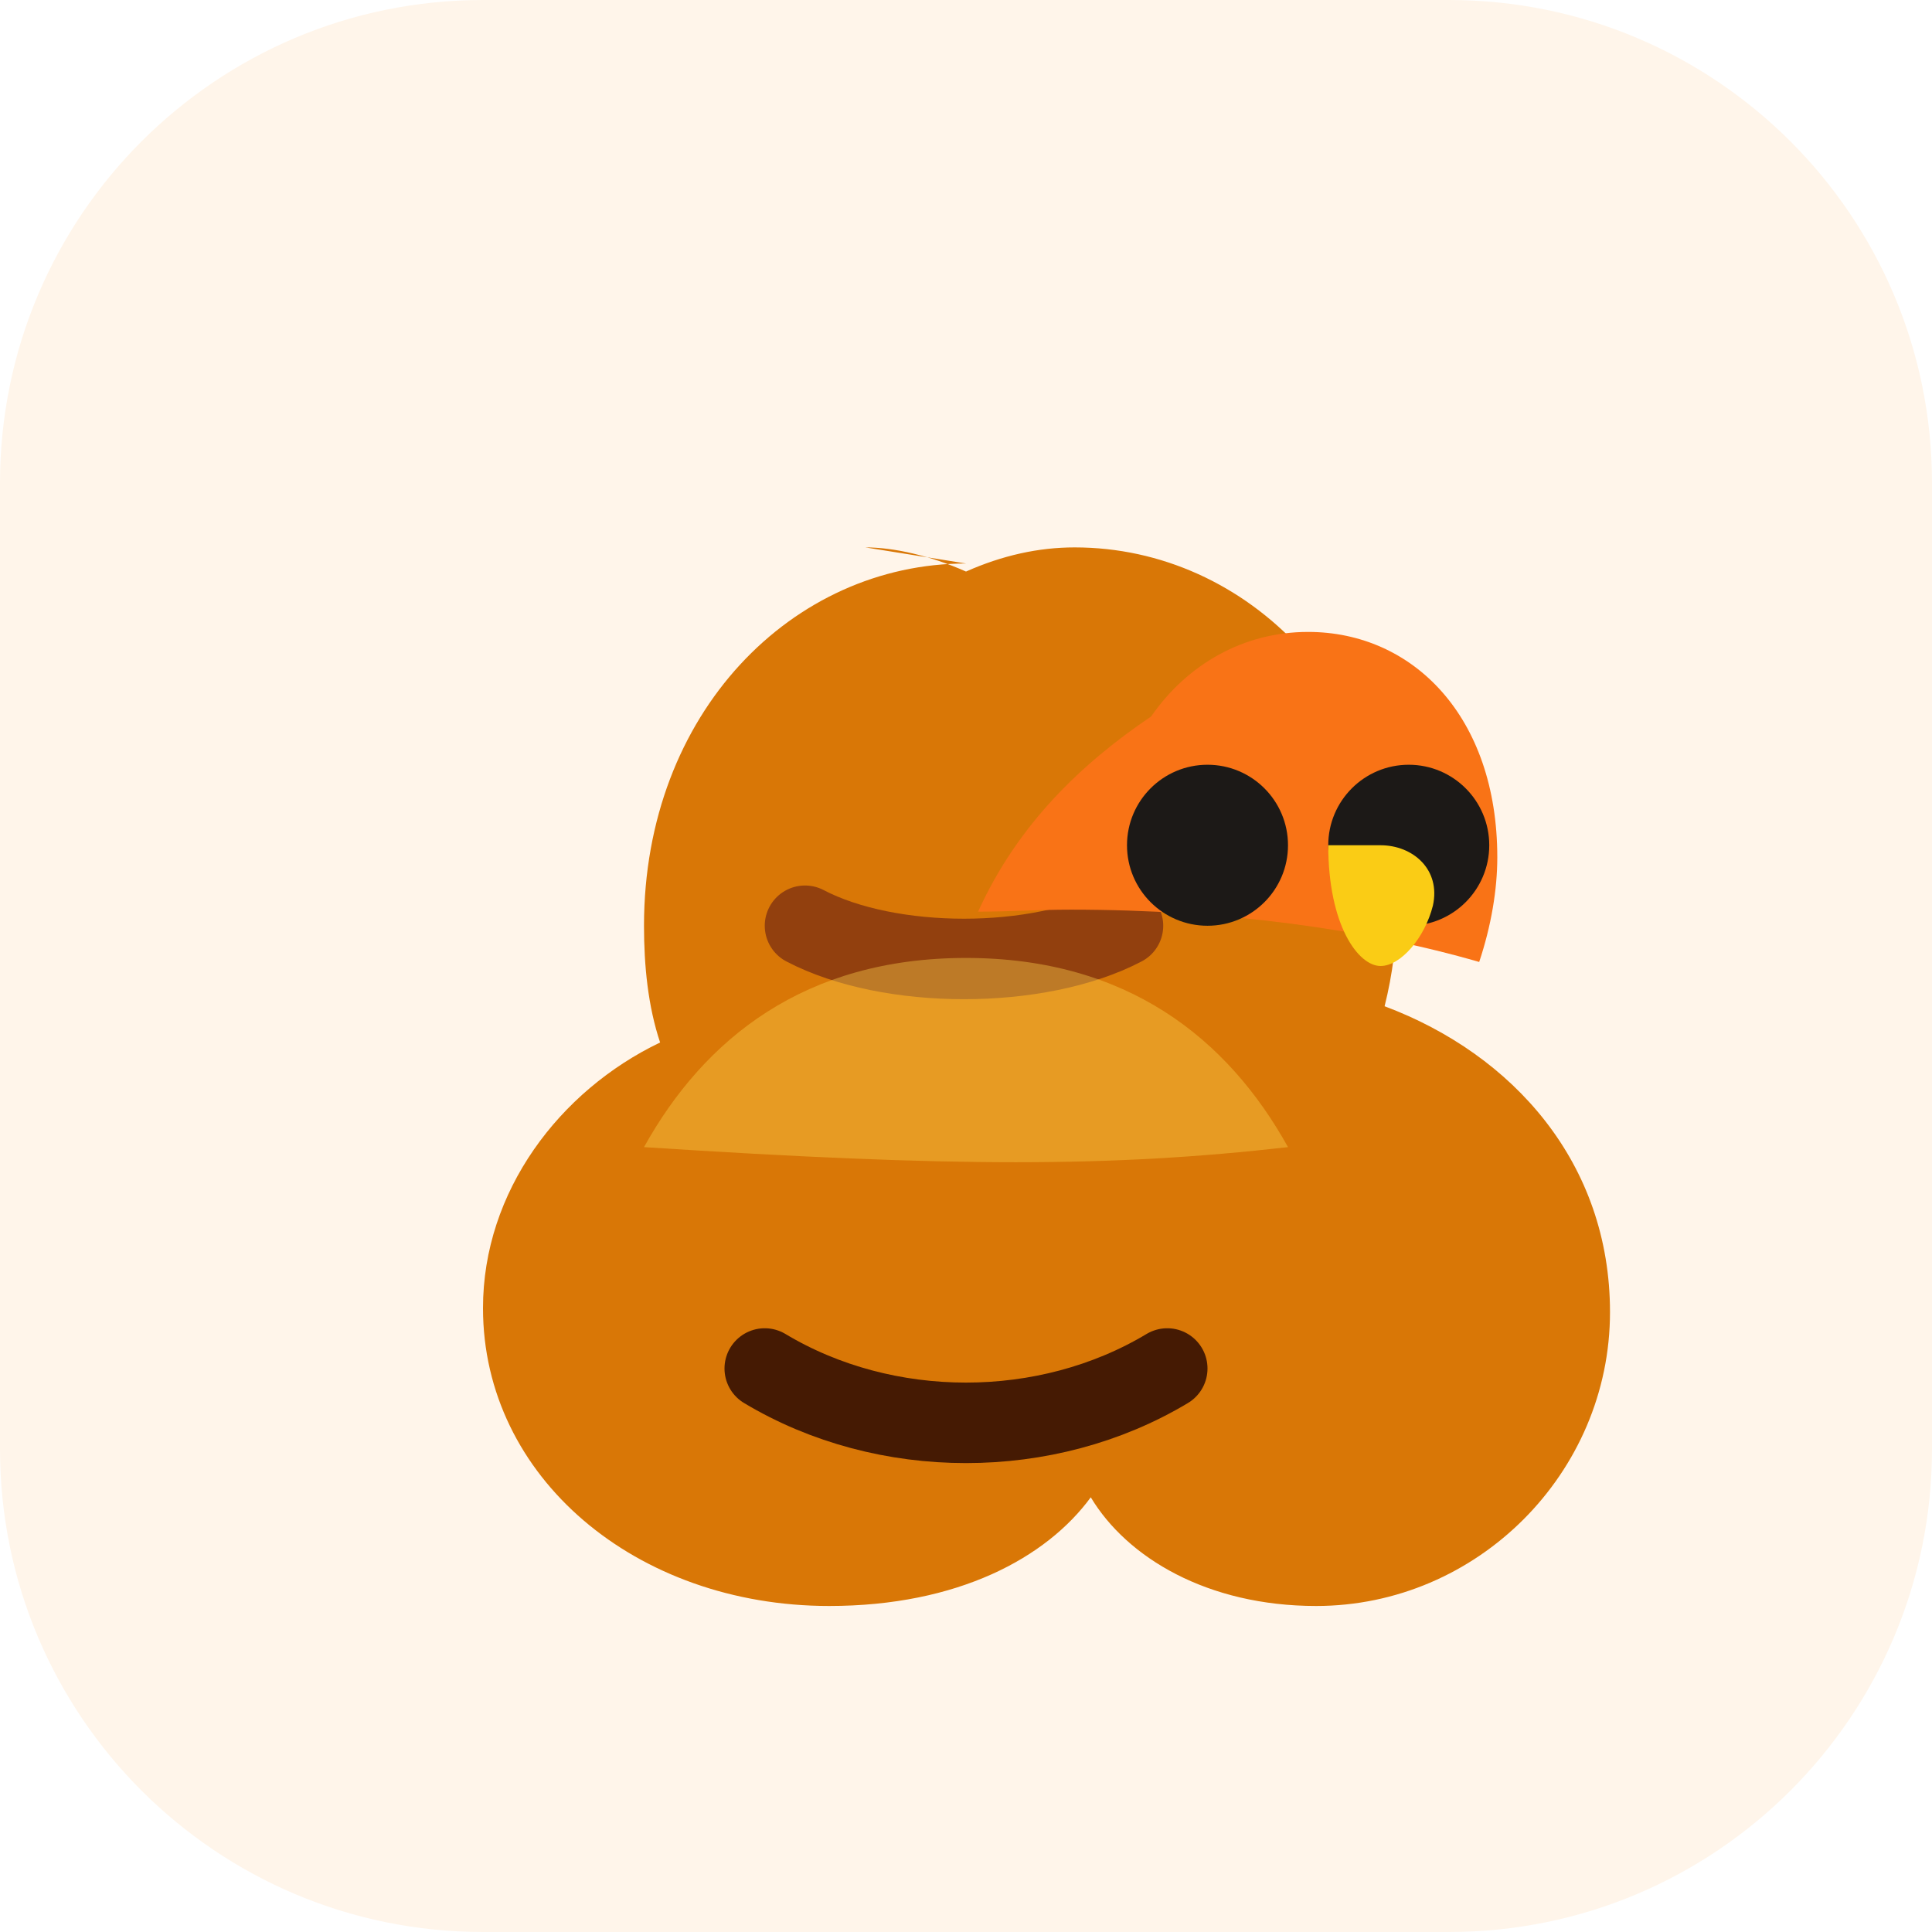
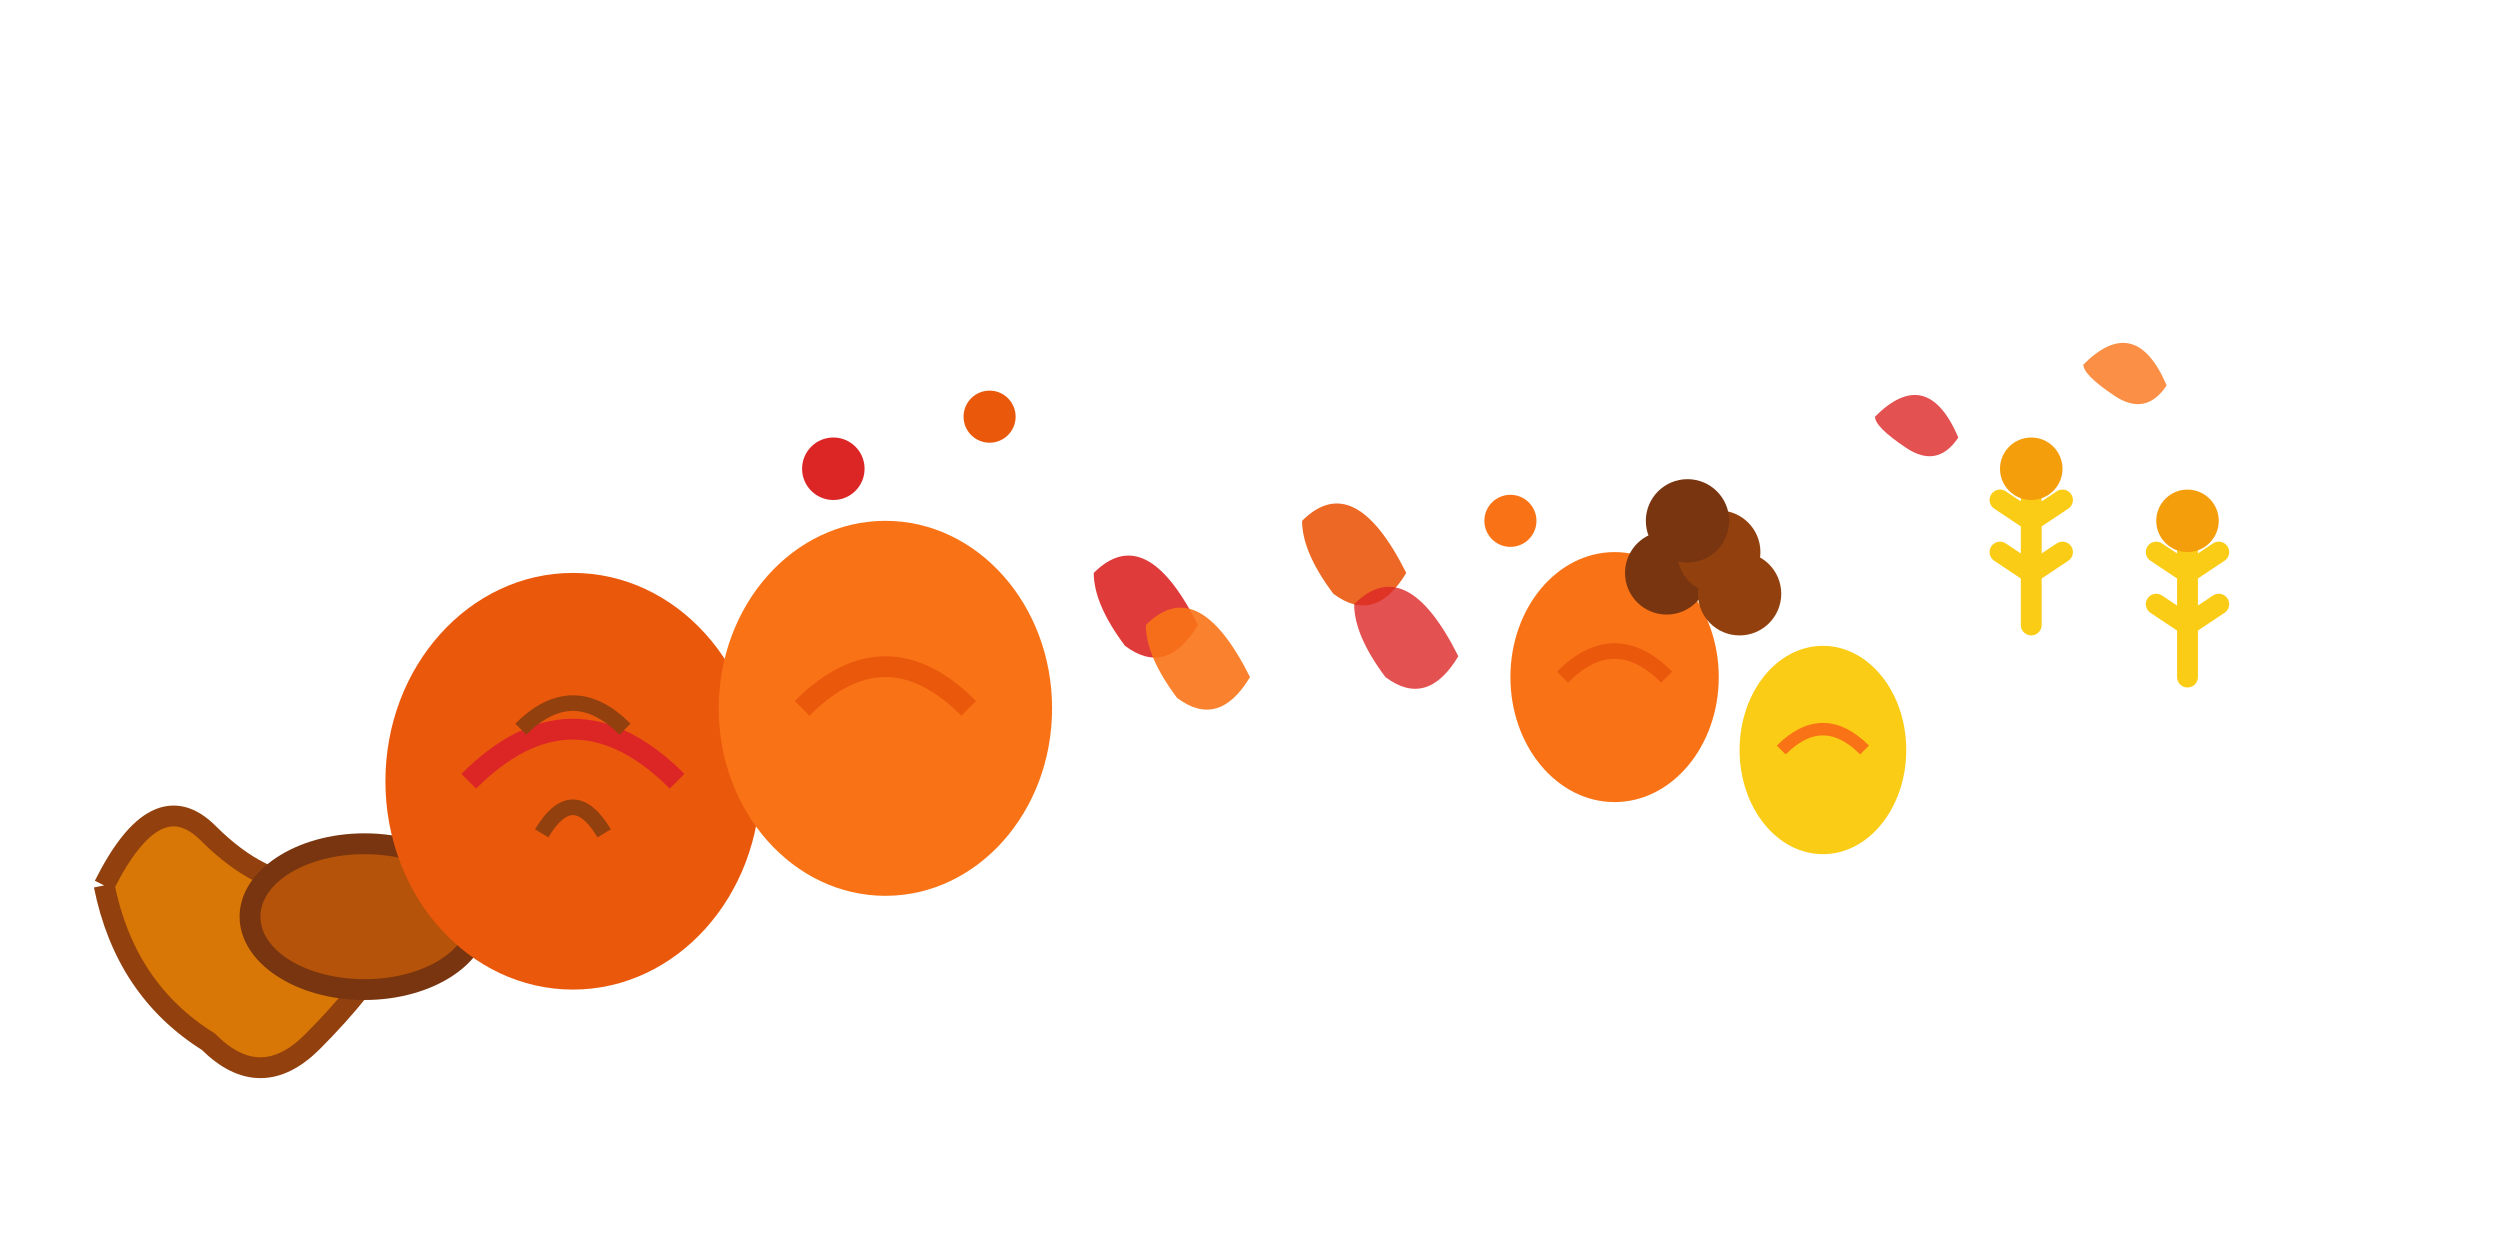
- <svg xmlns="http://www.w3.org/2000/svg" width="96" height="96" viewBox="0 0 96 96" fill="none">
-   <rect width="96" height="96" rx="24" fill="#FFF5EA" />
-   <path d="M48 28c-8.6 0-16 7.4-16 18 0 2 .2 4 .8 5.8-5 2.4-8.8 7.4-8.8 13.2 0 8.4 7.6 14.8 17.2 14.8 6.4 0 10.8-2.4 13-5.4 1.8 3 5.8 5.4 11.2 5.4 8 0 14.6-6.6 14.6-14.6 0-7.4-4.8-12.8-11.2-15.2.4-1.6.6-3.2.6-4.8 0-10.6-7.4-18-16-18-1.8 0-3.6.4-5.4 1.2-1.8-.8-3.6-1.2-5-1.2z" fill="#D97706" />
-   <path d="M40 46c4.2 2.2 11.6 2.2 15.8 0" stroke="#92400E" stroke-width="4" stroke-linecap="round" />
-   <path d="M57.2 35.6c1.8-2.6 4.6-4.2 7.8-4.2 5.2 0 9.4 4.2 9.4 11.2 0 1.6-.3 3.4-.9 5.2-5.5-1.6-12.6-2.6-20.3-2.6-1.6 0-3.1.1-4.6.1 2-4.4 5.2-7.4 8.6-9.7z" fill="#F97316" />
-   <circle cx="60" cy="42" r="4" fill="#1C1917" />
-   <circle cx="70" cy="42" r="4" fill="#1C1917" />
-   <path d="M66 42c0 4 1.5 6 2.6 6 1 0 2.2-1.4 2.6-3 .4-1.8-1-3-2.6-3h-2.6z" fill="#FACC15" />
-   <path d="M38 68c6 3.6 14 3.6 20 0" stroke="#451A03" stroke-width="4" stroke-linecap="round" />
-   <path d="M32 57c3-5.4 8-9.4 16-9.4 8 0 13 4 16 9.4-8.8 1-16.6 1-32 0z" fill="#FCD34D" opacity="0.4" />
+ <svg xmlns="http://www.w3.org/2000/svg" width="240" height="120" viewBox="0 0 240 120" fill="none">
+   <path d="M20 80 Q15 75, 10 85 Q12 95, 20 100 Q25 105, 30 100 Q35 95, 38 90 Q35 85, 30 85 Q25 85, 20 80 Z" fill="#B45309" opacity="0.8" />
+   <path d="M10 85 Q12 95, 20 100 Q25 105, 30 100 Q35 95, 38 90 Q35 85, 30 85 Q25 85, 20 80 Q15 75, 10 85" stroke="#92400E" stroke-width="2" fill="#D97706" />
+   <ellipse cx="35" cy="88" rx="12" ry="8" fill="#78350F" />
+   <ellipse cx="35" cy="88" rx="10" ry="6" fill="#B45309" />
+   <ellipse cx="55" cy="75" rx="18" ry="20" fill="#EA580C" />
+   <path d="M45 75 Q55 65, 65 75" stroke="#DC2626" stroke-width="2" fill="none" />
+   <path d="M50 70 Q55 65, 60 70" stroke="#92400E" stroke-width="1.5" fill="none" />
+   <path d="M52 80 Q55 75, 58 80" stroke="#92400E" stroke-width="1.5" fill="none" />
+   <ellipse cx="85" cy="68" rx="16" ry="18" fill="#F97316" />
+   <path d="M77 68 Q85 60, 93 68" stroke="#EA580C" stroke-width="2" fill="none" />
+   <path d="M105 55 Q110 50, 115 60 Q112 65, 108 62 Q105 58, 105 55" fill="#DC2626" opacity="0.9" />
+   <path d="M110 60 Q115 55, 120 65 Q117 70, 113 67 Q110 63, 110 60" fill="#F97316" opacity="0.9" />
+   <path d="M125 50 Q130 45, 135 55 Q132 60, 128 57 Q125 53, 125 50" fill="#EA580C" opacity="0.9" />
+   <path d="M130 58 Q135 53, 140 63 Q137 68, 133 65 Q130 61, 130 58" fill="#DC2626" opacity="0.8" />
+   <ellipse cx="155" cy="65" rx="10" ry="12" fill="#F97316" />
+   <path d="M150 65 Q155 60, 160 65" stroke="#EA580C" stroke-width="1.5" fill="none" />
+   <ellipse cx="175" cy="72" rx="8" ry="10" fill="#FACC15" />
+   <path d="M171 72 Q175 68, 179 72" stroke="#F97316" stroke-width="1.2" fill="none" />
+   <path d="M195 45 L195 60 M195 50 L198 48 M195 50 L192 48 M195 55 L198 53 M195 55 L192 53" stroke="#FACC15" stroke-width="2" stroke-linecap="round" />
+   <circle cx="195" cy="45" r="3" fill="#F59E0B" />
+   <path d="M210 50 L210 65 M210 55 L213 53 M210 55 L207 53 M210 60 L213 58 M210 60 L207 58" stroke="#FACC15" stroke-width="2" stroke-linecap="round" />
+   <circle cx="210" cy="50" r="3" fill="#F59E0B" />
+   <circle cx="160" cy="55" r="4" fill="#78350F" />
+   <circle cx="165" cy="53" r="4" fill="#92400E" />
+   <circle cx="162" cy="50" r="4" fill="#78350F" />
+   <circle cx="167" cy="57" r="4" fill="#92400E" />
+   <circle cx="80" cy="45" r="3" fill="#DC2626" />
+   <circle cx="95" cy="40" r="2.5" fill="#EA580C" />
+   <circle cx="145" cy="50" r="2.5" fill="#F97316" />
+   <path d="M180 40 Q185 35, 188 42 Q186 45, 183 43 Q180 41, 180 40" fill="#DC2626" opacity="0.8" />
+   <path d="M200 35 Q205 30, 208 37 Q206 40, 203 38 Q200 36, 200 35" fill="#F97316" opacity="0.8" />
</svg>
